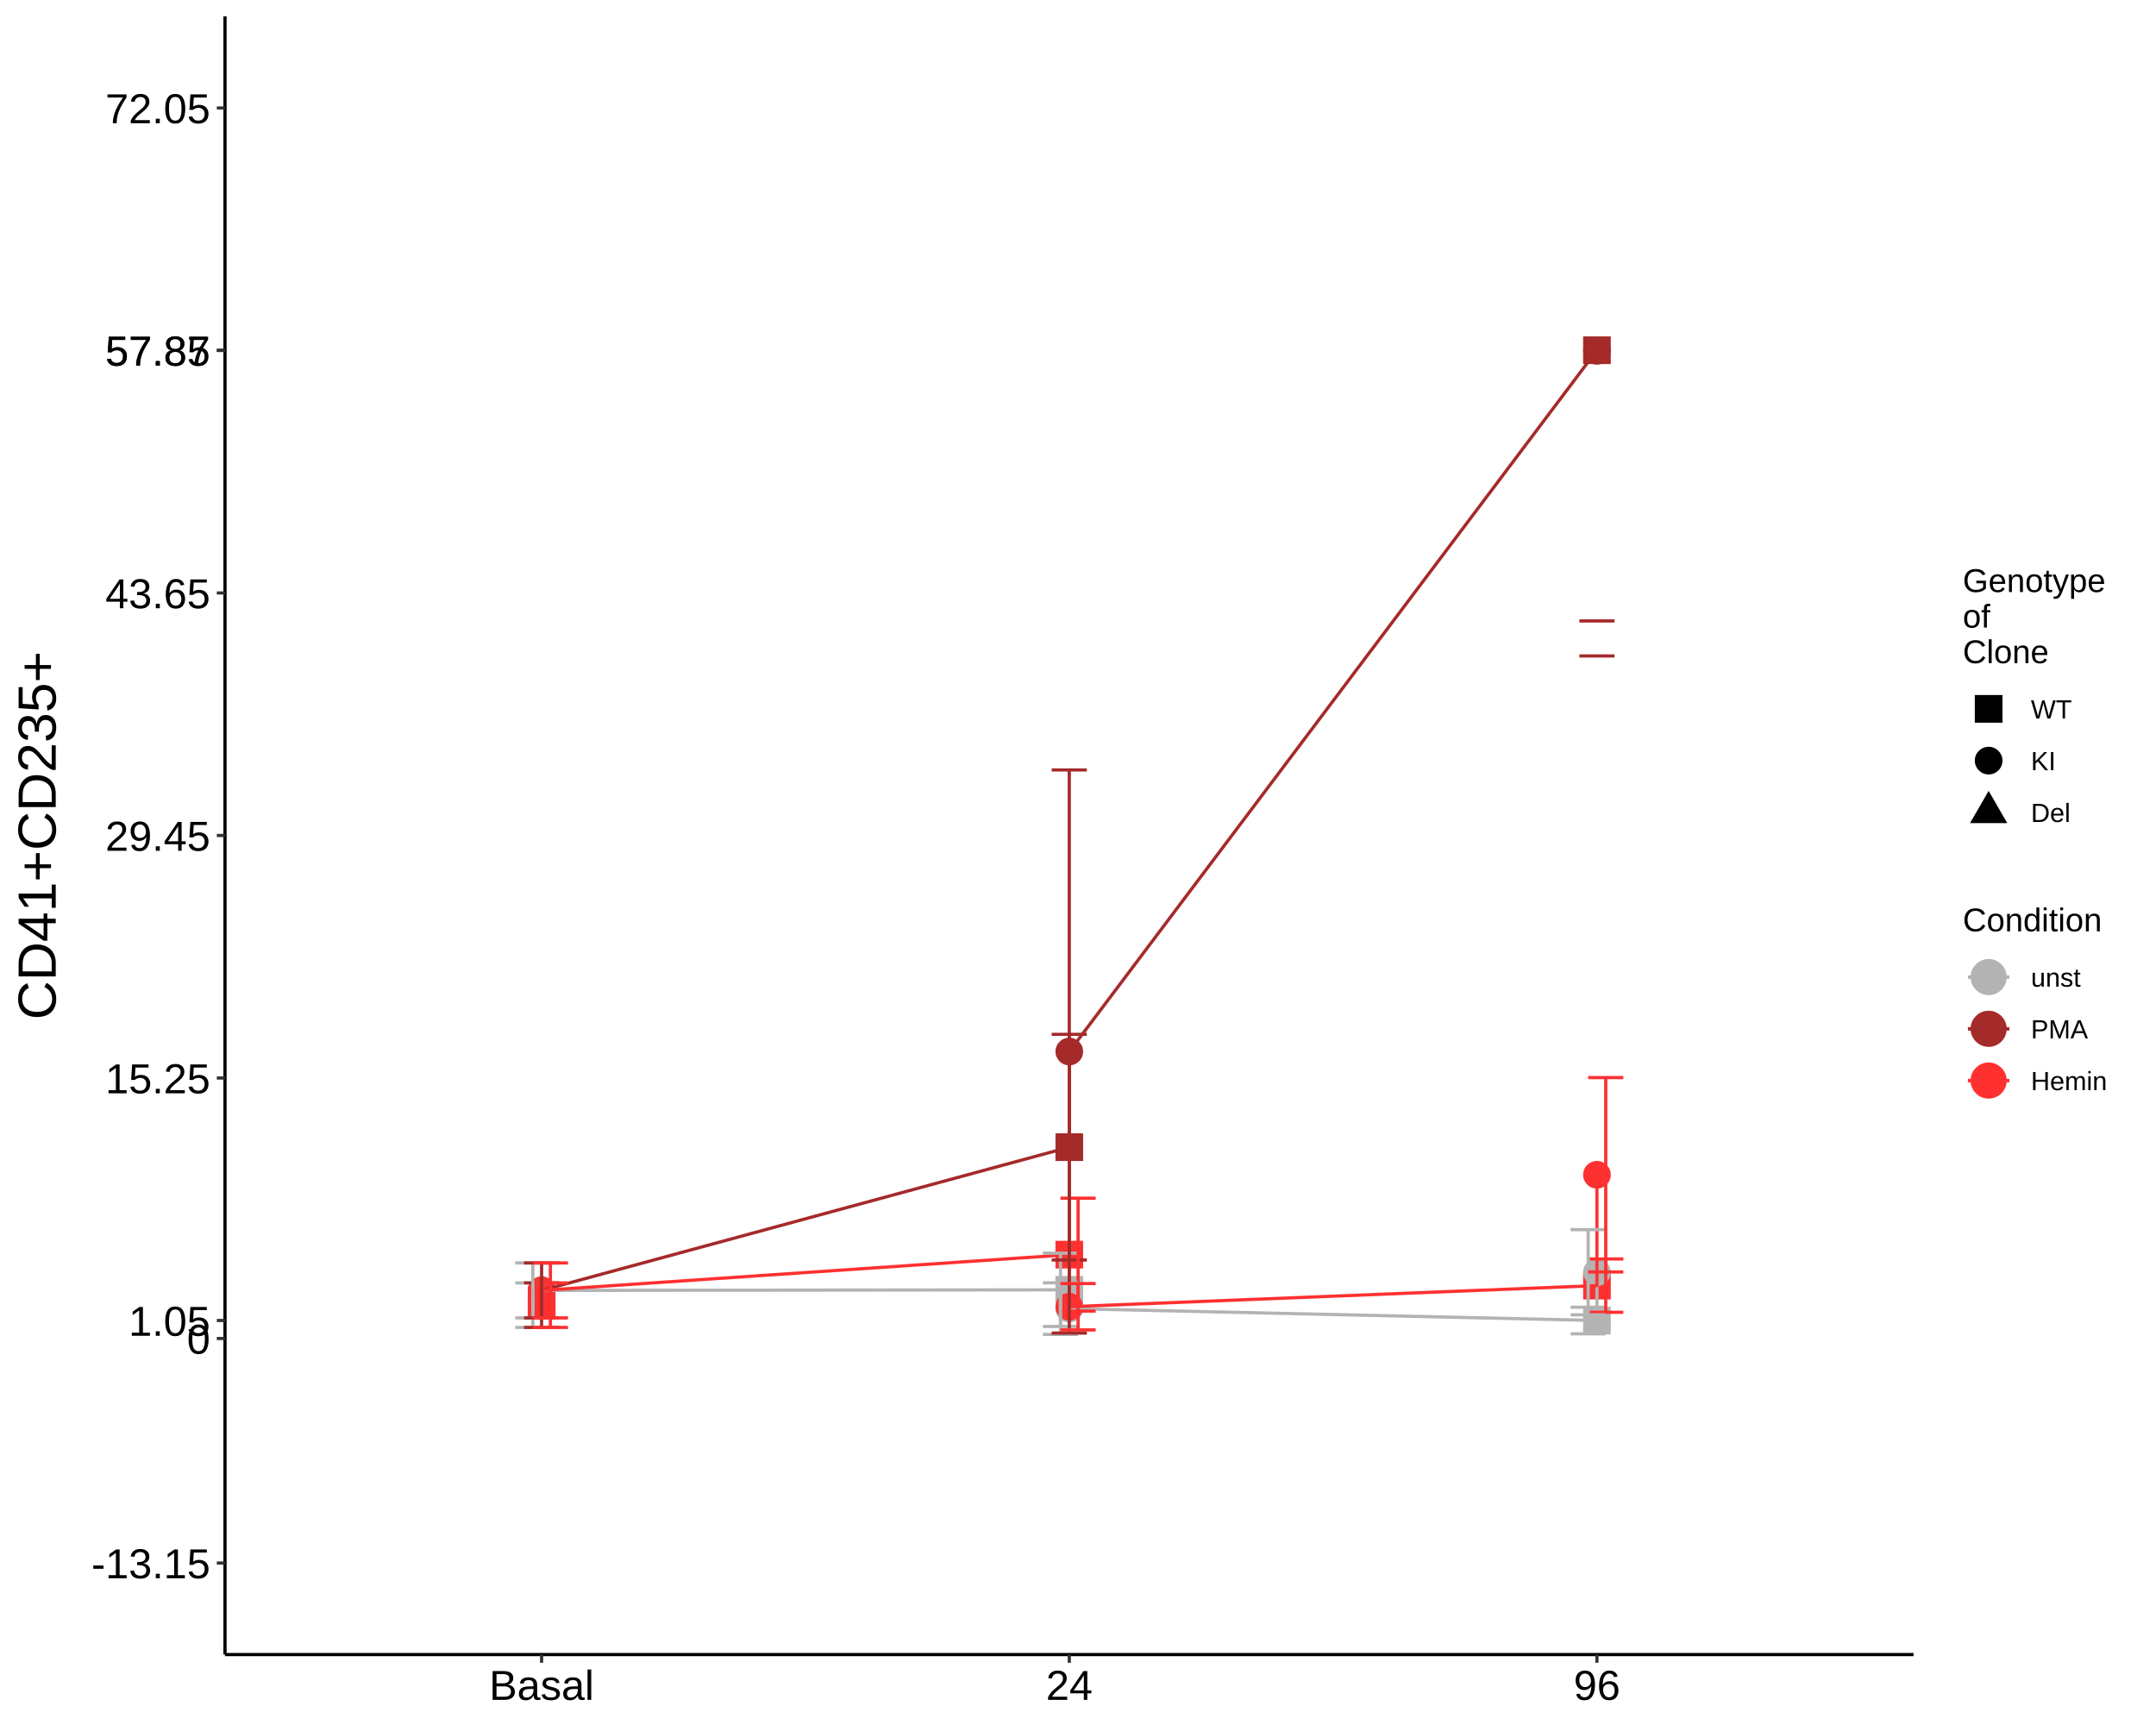
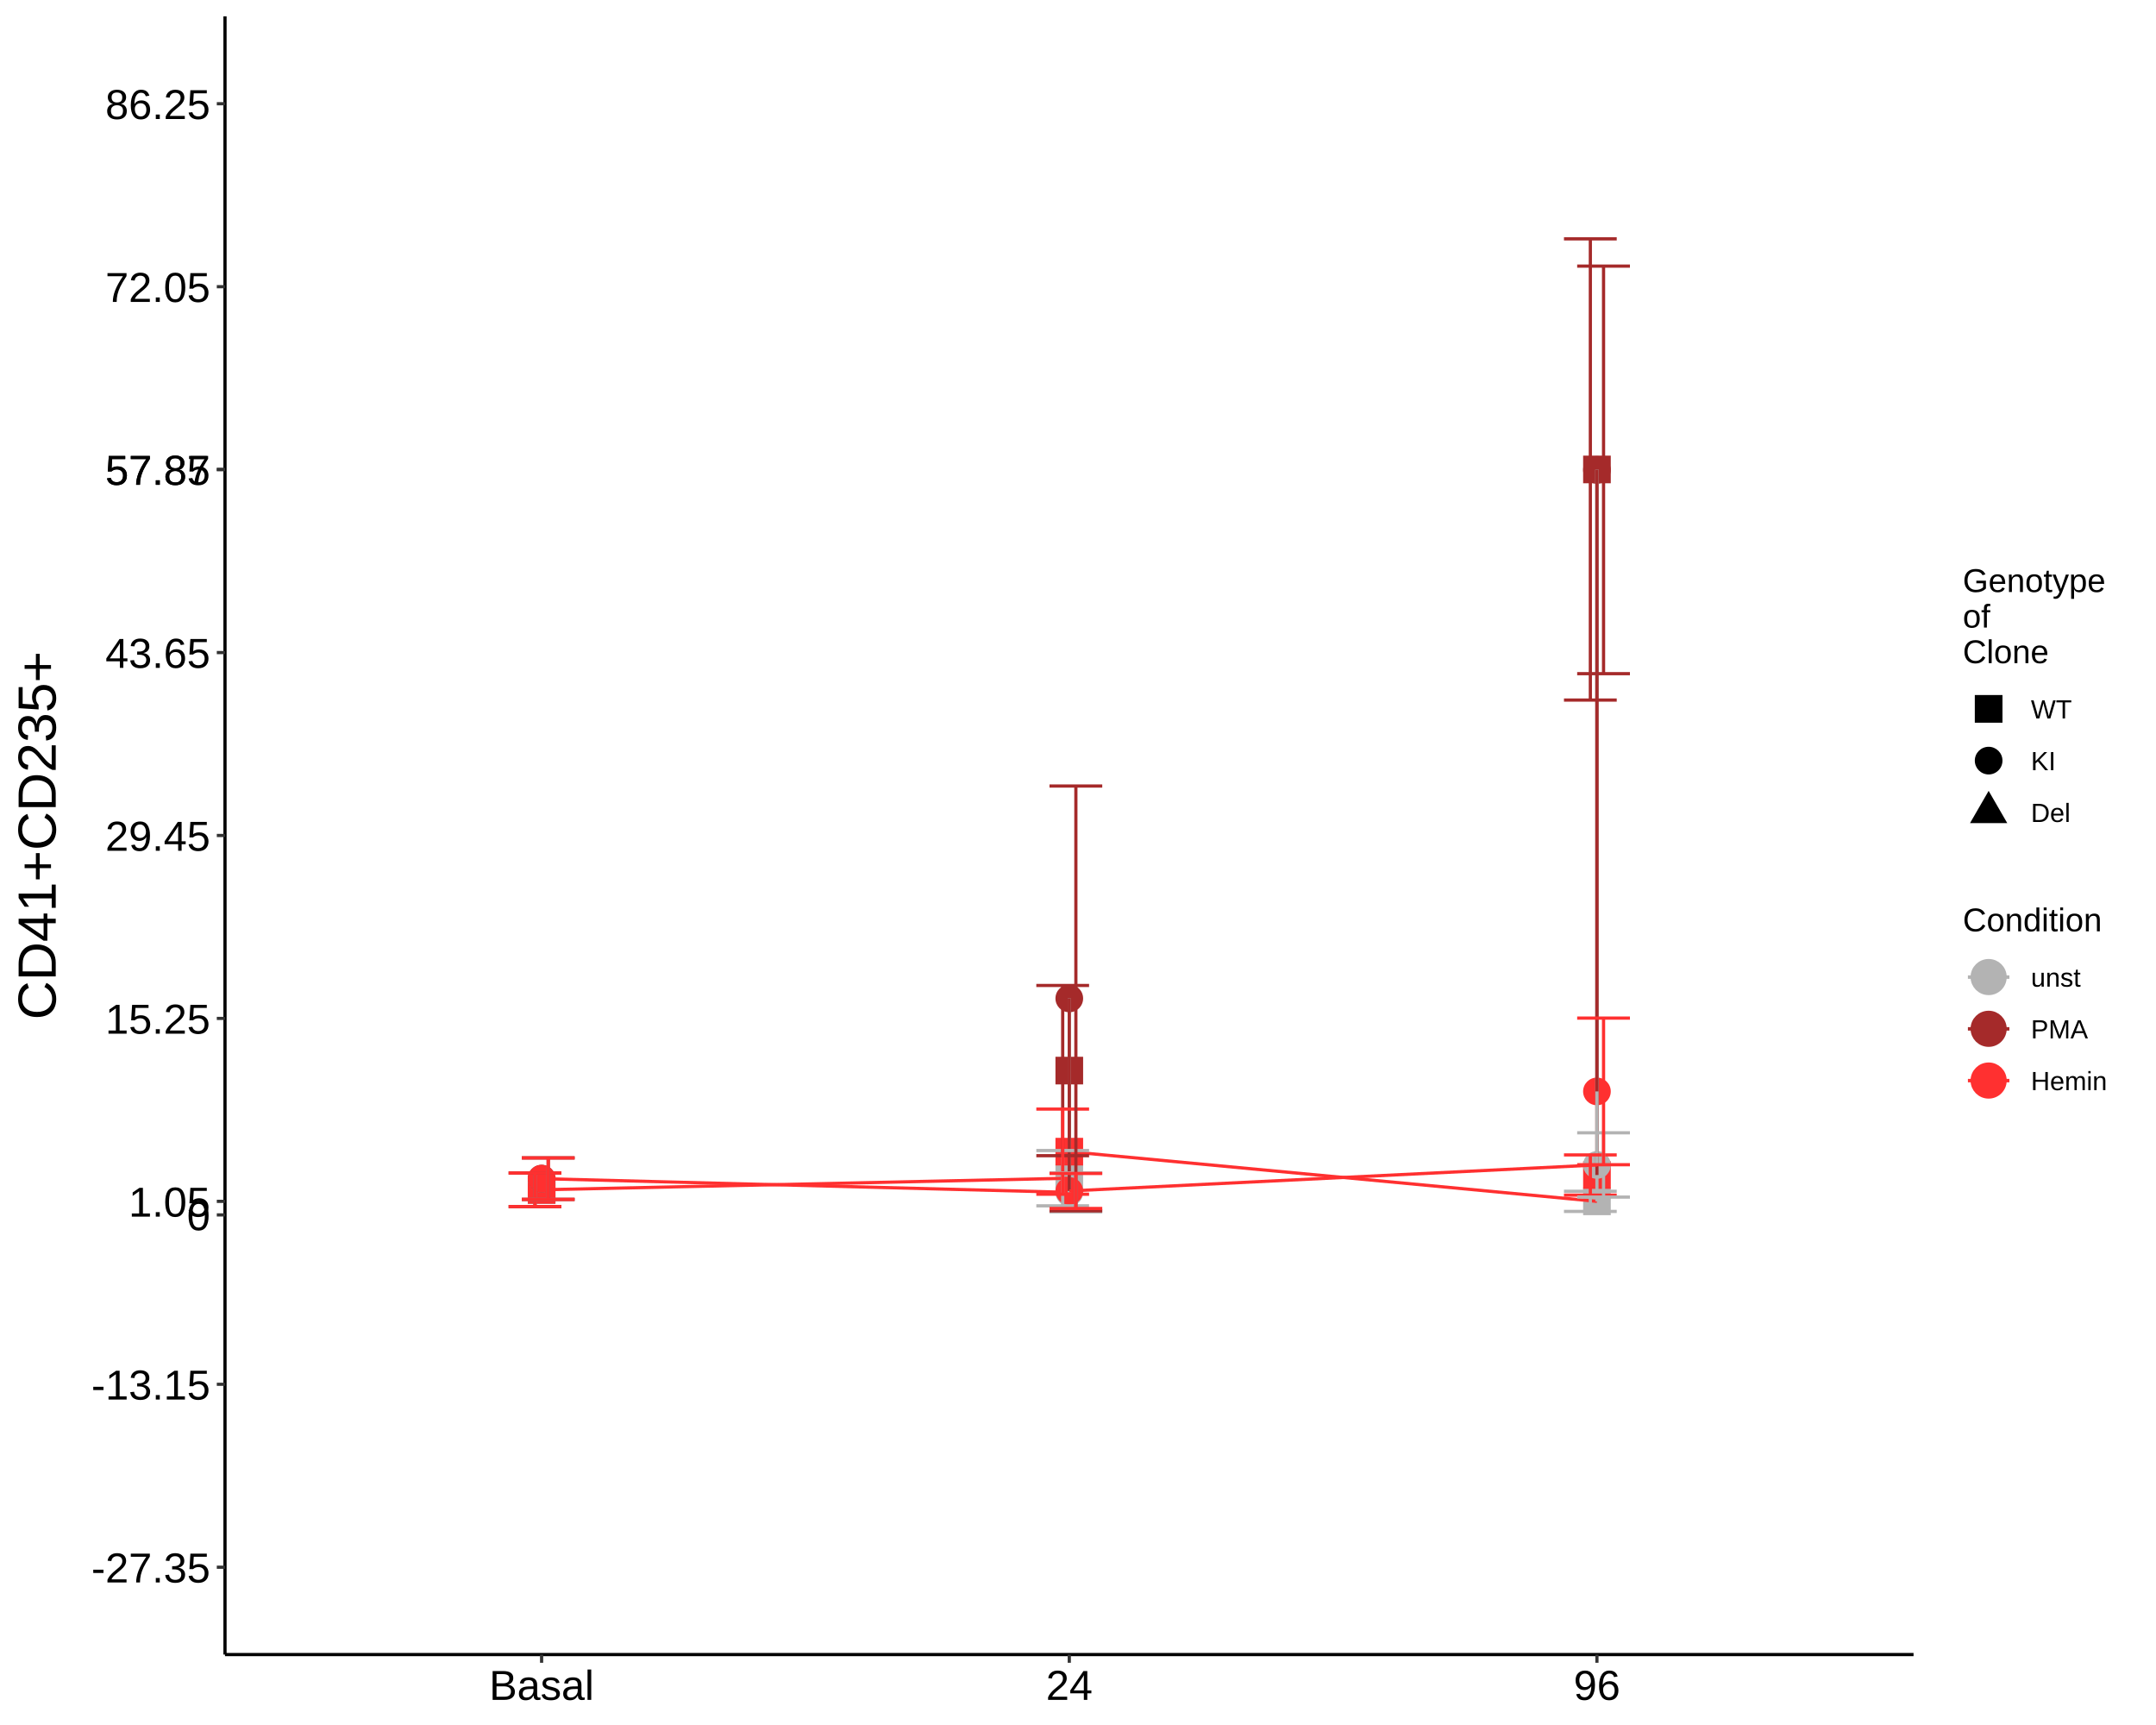
<svg xmlns="http://www.w3.org/2000/svg" class="svglite" width="720.00pt" height="576.00pt" viewBox="0 0 720.00 576.00">
  <defs>
    <style type="text/css">
    .svglite line, .svglite polyline, .svglite polygon, .svglite path, .svglite rect, .svglite circle {
      fill: none;
      stroke: #000000;
      stroke-linecap: round;
      stroke-linejoin: round;
      stroke-miterlimit: 10.00;
    }
  </style>
  </defs>
  <rect width="100%" height="100%" style="stroke: none; fill: #FFFFFF;" />
  <defs>
    <clipPath id="cpMC4wMHw3MjAuMDB8MC4wMHw1NzYuMDA=">
      <rect x="0.00" y="0.00" width="720.00" height="576.00" />
    </clipPath>
  </defs>
  <g clip-path="url(#cpMC4wMHw3MjAuMDB8MC4wMHw1NzYuMDA=)">
    <rect x="0" y="0.00" width="720.00" height="576.00" style="stroke-width: 1.07; stroke: #FFFFFF; fill: #FFFFFF;" />
  </g>
  <defs>
    <clipPath id="cpNzUuMTR8NjM5LjAzfDUuNDh8NTUyLjQ4">
      <rect x="75.14" y="5.48" width="563.89" height="547.00" />
    </clipPath>
  </defs>
  <g clip-path="url(#cpNzUuMTR8NjM5LjAzfDUuNDh8NTUyLjQ4)">
    <rect x="75.14" y="5.48" width="563.89" height="547.00" style="stroke-width: 1.07; stroke: none; fill: #FFFFFF;" />
-     <polygon points="176.25,440.43 185.49,440.43 185.49,431.19 176.25,431.19 " style="stroke-width: 2.83; stroke: none; fill: #B3B3B3;" />
-     <polygon points="352.47,435.31 361.71,435.31 361.71,426.07 352.47,426.07 " style="stroke-width: 2.83; stroke: none; fill: #B3B3B3;" />
-     <polygon points="528.69,445.55 537.92,445.55 537.92,436.32 528.69,436.32 " style="stroke-width: 2.83; stroke: none; fill: #B3B3B3;" />
-     <polygon points="176.25,440.43 185.49,440.43 185.49,431.19 176.25,431.19 " style="stroke-width: 2.83; stroke: none; fill: #A52A2A;" />
-     <polygon points="352.47,387.67 361.71,387.67 361.71,378.43 352.47,378.43 " style="stroke-width: 2.83; stroke: none; fill: #A52A2A;" />
-     <polygon points="528.69,121.57 537.92,121.57 537.92,112.33 528.69,112.33 " style="stroke-width: 2.83; stroke: none; fill: #A52A2A;" />
-     <polygon points="176.25,440.43 185.49,440.43 185.49,431.19 176.25,431.19 " style="stroke-width: 2.83; stroke: none; fill: #FF3030;" />
-     <polygon points="352.47,423.56 361.71,423.56 361.71,414.32 352.47,414.32 " style="stroke-width: 2.83; stroke: none; fill: #FF3030;" />
-     <polygon points="528.69,433.90 537.92,433.90 537.92,424.66 528.69,424.66 " style="stroke-width: 2.83; stroke: none; fill: #FF3030;" />
-     <circle cx="180.87" cy="430.89" r="4.62" style="stroke-width: 2.83; stroke: none; fill: #B3B3B3;" />
-     <circle cx="357.09" cy="436.96" r="4.62" style="stroke-width: 2.83; stroke: none; fill: #B3B3B3;" />
-     <circle cx="533.30" cy="424.81" r="4.62" style="stroke-width: 2.83; stroke: none; fill: #B3B3B3;" />
-     <circle cx="180.87" cy="430.89" r="4.62" style="stroke-width: 2.83; stroke: none; fill: #A52A2A;" />
-     <circle cx="357.09" cy="351.12" r="4.62" style="stroke-width: 2.83; stroke: none; fill: #A52A2A;" />
-     <circle cx="533.30" cy="117.14" r="4.62" style="stroke-width: 2.83; stroke: none; fill: #A52A2A;" />
-     <circle cx="180.87" cy="430.89" r="4.62" style="stroke-width: 2.83; stroke: none; fill: #FF3030;" />
-     <circle cx="357.09" cy="436.33" r="4.62" style="stroke-width: 2.83; stroke: none; fill: #FF3030;" />
-     <circle cx="533.30" cy="392.27" r="4.62" style="stroke-width: 2.83; stroke: none; fill: #FF3030;" />
-     <polyline points="180.87,435.81 180.87,430.89 357.09,430.69 357.09,436.96 533.30,440.93 533.30,424.81 " style="stroke-width: 1.07; stroke: #B3B3B3; stroke-linecap: butt;" />
-     <polyline points="180.87,435.81 180.87,430.89 357.09,383.05 357.09,351.12 533.30,116.95 533.30,117.14 " style="stroke-width: 1.07; stroke: #A52A2A; stroke-linecap: butt;" />
-     <polyline points="180.87,435.81 180.87,430.89 357.09,418.94 357.09,436.33 533.30,429.28 533.30,392.27 " style="stroke-width: 1.07; stroke: #FF3030; stroke-linecap: butt;" />
-     <polyline points="172.06,428.38 183.81,428.38 " style="stroke-width: 1.07; stroke: #B3B3B3; stroke-linecap: butt;" />
-     <polyline points="177.94,428.38 177.94,443.24 " style="stroke-width: 1.07; stroke: #B3B3B3; stroke-linecap: butt;" />
-     <polyline points="172.06,443.24 183.81,443.24 " style="stroke-width: 1.07; stroke: #B3B3B3; stroke-linecap: butt;" />
-     <polyline points="348.28,418.45 360.03,418.45 " style="stroke-width: 1.07; stroke: #B3B3B3; stroke-linecap: butt;" />
-     <polyline points="354.15,418.45 354.15,442.93 " style="stroke-width: 1.07; stroke: #B3B3B3; stroke-linecap: butt;" />
-     <polyline points="348.28,442.93 360.03,442.93 " style="stroke-width: 1.07; stroke: #B3B3B3; stroke-linecap: butt;" />
-     <polyline points="524.49,436.49 536.24,436.49 " style="stroke-width: 1.07; stroke: #B3B3B3; stroke-linecap: butt;" />
-     <polyline points="530.37,436.49 530.37,445.38 " style="stroke-width: 1.07; stroke: #B3B3B3; stroke-linecap: butt;" />
-     <polyline points="524.49,445.38 536.24,445.38 " style="stroke-width: 1.07; stroke: #B3B3B3; stroke-linecap: butt;" />
-     <polyline points="175.00,428.38 186.75,428.38 " style="stroke-width: 1.07; stroke: #A52A2A; stroke-linecap: butt;" />
-     <polyline points="180.87,428.38 180.87,443.24 " style="stroke-width: 1.07; stroke: #A52A2A; stroke-linecap: butt;" />
-     <polyline points="175.00,443.24 186.75,443.24 " style="stroke-width: 1.07; stroke: #A52A2A; stroke-linecap: butt;" />
-     <polyline points="351.21,345.38 362.96,345.38 " style="stroke-width: 1.07; stroke: #A52A2A; stroke-linecap: butt;" />
-     <polyline points="357.09,345.38 357.09,420.73 " style="stroke-width: 1.07; stroke: #A52A2A; stroke-linecap: butt;" />
-     <polyline points="351.21,420.73 362.96,420.73 " style="stroke-width: 1.07; stroke: #A52A2A; stroke-linecap: butt;" />
-     <polyline points="527.43,219.03 539.18,219.03 " style="stroke-width: 1.07; stroke: #A52A2A; stroke-linecap: butt;" />
-     <polyline points="177.94,428.38 189.68,428.38 " style="stroke-width: 1.07; stroke: #FF3030; stroke-linecap: butt;" />
-     <polyline points="183.81,428.38 183.81,443.24 " style="stroke-width: 1.07; stroke: #FF3030; stroke-linecap: butt;" />
-     <polyline points="177.94,443.24 189.68,443.24 " style="stroke-width: 1.07; stroke: #FF3030; stroke-linecap: butt;" />
-     <polyline points="354.15,400.09 365.90,400.09 " style="stroke-width: 1.07; stroke: #FF3030; stroke-linecap: butt;" />
-     <polyline points="360.03,400.09 360.03,437.79 " style="stroke-width: 1.07; stroke: #FF3030; stroke-linecap: butt;" />
-     <polyline points="354.15,437.79 365.90,437.79 " style="stroke-width: 1.07; stroke: #FF3030; stroke-linecap: butt;" />
-     <polyline points="530.37,420.38 542.12,420.38 " style="stroke-width: 1.07; stroke: #FF3030; stroke-linecap: butt;" />
-     <polyline points="536.24,420.38 536.24,438.19 " style="stroke-width: 1.07; stroke: #FF3030; stroke-linecap: butt;" />
-     <polyline points="530.37,438.19 542.12,438.19 " style="stroke-width: 1.07; stroke: #FF3030; stroke-linecap: butt;" />
-     <polyline points="172.06,421.71 183.81,421.71 " style="stroke-width: 1.07; stroke: #B3B3B3; stroke-linecap: butt;" />
-     <polyline points="177.94,421.71 177.94,440.07 " style="stroke-width: 1.07; stroke: #B3B3B3; stroke-linecap: butt;" />
-     <polyline points="172.06,440.07 183.81,440.07 " style="stroke-width: 1.07; stroke: #B3B3B3; stroke-linecap: butt;" />
-     <polyline points="348.28,428.35 360.03,428.35 " style="stroke-width: 1.07; stroke: #B3B3B3; stroke-linecap: butt;" />
-     <polyline points="354.15,428.35 354.15,445.58 " style="stroke-width: 1.07; stroke: #B3B3B3; stroke-linecap: butt;" />
-     <polyline points="348.28,445.58 360.03,445.58 " style="stroke-width: 1.07; stroke: #B3B3B3; stroke-linecap: butt;" />
-     <polyline points="524.49,410.59 536.24,410.59 " style="stroke-width: 1.07; stroke: #B3B3B3; stroke-linecap: butt;" />
-     <polyline points="530.37,410.59 530.37,439.04 " style="stroke-width: 1.07; stroke: #B3B3B3; stroke-linecap: butt;" />
-     <polyline points="524.49,439.04 536.24,439.04 " style="stroke-width: 1.07; stroke: #B3B3B3; stroke-linecap: butt;" />
-     <polyline points="175.00,421.71 186.75,421.71 " style="stroke-width: 1.07; stroke: #A52A2A; stroke-linecap: butt;" />
-     <polyline points="180.87,421.71 180.87,440.07 " style="stroke-width: 1.07; stroke: #A52A2A; stroke-linecap: butt;" />
-     <polyline points="175.00,440.07 186.75,440.07 " style="stroke-width: 1.07; stroke: #A52A2A; stroke-linecap: butt;" />
-     <polyline points="351.21,257.10 362.96,257.10 " style="stroke-width: 1.07; stroke: #A52A2A; stroke-linecap: butt;" />
-     <polyline points="357.09,257.10 357.09,445.13 " style="stroke-width: 1.07; stroke: #A52A2A; stroke-linecap: butt;" />
-     <polyline points="351.21,445.13 362.96,445.13 " style="stroke-width: 1.07; stroke: #A52A2A; stroke-linecap: butt;" />
-     <polyline points="527.43,207.34 539.18,207.34 " style="stroke-width: 1.07; stroke: #A52A2A; stroke-linecap: butt;" />
-     <polyline points="177.94,421.71 189.68,421.71 " style="stroke-width: 1.07; stroke: #FF3030; stroke-linecap: butt;" />
-     <polyline points="183.81,421.71 183.81,440.07 " style="stroke-width: 1.07; stroke: #FF3030; stroke-linecap: butt;" />
-     <polyline points="177.94,440.07 189.68,440.07 " style="stroke-width: 1.07; stroke: #FF3030; stroke-linecap: butt;" />
-     <polyline points="354.15,428.59 365.90,428.59 " style="stroke-width: 1.07; stroke: #FF3030; stroke-linecap: butt;" />
-     <polyline points="360.03,428.59 360.03,444.08 " style="stroke-width: 1.07; stroke: #FF3030; stroke-linecap: butt;" />
-     <polyline points="354.15,444.08 365.90,444.08 " style="stroke-width: 1.07; stroke: #FF3030; stroke-linecap: butt;" />
-     <polyline points="530.37,359.83 542.12,359.83 " style="stroke-width: 1.07; stroke: #FF3030; stroke-linecap: butt;" />
-     <polyline points="536.24,359.83 536.24,424.72 " style="stroke-width: 1.07; stroke: #FF3030; stroke-linecap: butt;" />
-     <polyline points="530.37,424.72 542.12,424.72 " style="stroke-width: 1.07; stroke: #FF3030; stroke-linecap: butt;" />
+     <polygon points="176.25,401.90 185.49,401.90 185.49,392.66 176.25,392.66 " style="stroke-width: 2.83; stroke: none; fill: #B3B3B3;" />
+     <polygon points="352.47,398.04 361.71,398.04 361.71,388.80 352.47,388.80 " style="stroke-width: 2.83; stroke: none; fill: #B3B3B3;" />
+     <polygon points="528.69,405.76 537.92,405.76 537.92,396.53 528.69,396.53 " style="stroke-width: 2.83; stroke: none; fill: #B3B3B3;" />
+     <polygon points="176.25,401.90 185.49,401.90 185.49,392.66 176.25,392.66 " style="stroke-width: 2.83; stroke: none; fill: #A52A2A;" />
+     <polygon points="352.47,362.10 361.71,362.10 361.71,352.87 352.47,352.87 " style="stroke-width: 2.83; stroke: none; fill: #A52A2A;" />
+     <polygon points="528.69,161.37 537.92,161.37 537.92,152.14 528.69,152.14 " style="stroke-width: 2.83; stroke: none; fill: #A52A2A;" />
+     <polygon points="176.25,401.90 185.49,401.90 185.49,392.66 176.25,392.66 " style="stroke-width: 2.83; stroke: none; fill: #FF3030;" />
+     <polygon points="352.47,389.17 361.71,389.17 361.71,379.94 352.47,379.94 " style="stroke-width: 2.83; stroke: none; fill: #FF3030;" />
+     <polygon points="528.69,396.97 537.92,396.97 537.92,387.74 528.69,387.74 " style="stroke-width: 2.83; stroke: none; fill: #FF3030;" />
+     <circle cx="180.87" cy="393.57" r="4.62" style="stroke-width: 2.83; stroke: none; fill: #B3B3B3;" />
+     <circle cx="357.09" cy="398.15" r="4.62" style="stroke-width: 2.83; stroke: none; fill: #B3B3B3;" />
+     <circle cx="533.30" cy="388.99" r="4.62" style="stroke-width: 2.83; stroke: none; fill: #B3B3B3;" />
+     <circle cx="180.87" cy="393.57" r="4.62" style="stroke-width: 2.83; stroke: none; fill: #A52A2A;" />
+     <circle cx="357.09" cy="333.39" r="4.62" style="stroke-width: 2.83; stroke: none; fill: #A52A2A;" />
+     <circle cx="533.30" cy="156.90" r="4.62" style="stroke-width: 2.83; stroke: none; fill: #A52A2A;" />
+     <circle cx="180.87" cy="393.57" r="4.62" style="stroke-width: 2.83; stroke: none; fill: #FF3030;" />
+     <circle cx="357.09" cy="397.68" r="4.62" style="stroke-width: 2.83; stroke: none; fill: #FF3030;" />
+     <circle cx="533.30" cy="364.44" r="4.62" style="stroke-width: 2.83; stroke: none; fill: #FF3030;" />
+     <line x1="180.87" y1="397.28" x2="180.87" y2="397.28" style="stroke-width: 1.07; stroke: #B3B3B3; stroke-linecap: butt;" />
+     <line x1="180.87" y1="397.28" x2="180.87" y2="397.28" style="stroke-width: 1.07; stroke: #A52A2A; stroke-linecap: butt;" />
+     <line x1="180.87" y1="397.28" x2="357.09" y2="393.42" style="stroke-width: 1.07; stroke: #FF3030; stroke-linecap: butt;" />
+     <line x1="357.09" y1="393.42" x2="357.09" y2="357.48" style="stroke-width: 1.07; stroke: #B3B3B3; stroke-linecap: butt;" />
+     <line x1="357.09" y1="357.48" x2="357.09" y2="384.56" style="stroke-width: 1.07; stroke: #A52A2A; stroke-linecap: butt;" />
+     <line x1="357.09" y1="384.56" x2="533.30" y2="401.15" style="stroke-width: 1.07; stroke: #FF3030; stroke-linecap: butt;" />
+     <line x1="533.30" y1="401.15" x2="533.30" y2="156.75" style="stroke-width: 1.07; stroke: #B3B3B3; stroke-linecap: butt;" />
+     <line x1="533.30" y1="156.75" x2="533.30" y2="392.36" style="stroke-width: 1.07; stroke: #A52A2A; stroke-linecap: butt;" />
+     <line x1="180.87" y1="393.57" x2="180.87" y2="393.57" style="stroke-width: 1.07; stroke: #B3B3B3; stroke-linecap: butt;" />
+     <line x1="180.87" y1="393.57" x2="180.87" y2="393.57" style="stroke-width: 1.07; stroke: #A52A2A; stroke-linecap: butt;" />
+     <line x1="180.87" y1="393.57" x2="357.09" y2="398.15" style="stroke-width: 1.07; stroke: #FF3030; stroke-linecap: butt;" />
+     <line x1="357.09" y1="398.15" x2="357.09" y2="333.39" style="stroke-width: 1.07; stroke: #B3B3B3; stroke-linecap: butt;" />
+     <line x1="357.09" y1="333.39" x2="357.09" y2="397.68" style="stroke-width: 1.07; stroke: #A52A2A; stroke-linecap: butt;" />
+     <line x1="357.09" y1="397.68" x2="533.30" y2="388.99" style="stroke-width: 1.07; stroke: #FF3030; stroke-linecap: butt;" />
+     <line x1="533.30" y1="388.99" x2="533.30" y2="156.90" style="stroke-width: 1.07; stroke: #B3B3B3; stroke-linecap: butt;" />
+     <line x1="533.30" y1="156.90" x2="533.30" y2="364.44" style="stroke-width: 1.07; stroke: #A52A2A; stroke-linecap: butt;" />
+     <polyline points="169.86,391.68 187.48,391.68 " style="stroke-width: 1.07; stroke: #B3B3B3; stroke-linecap: butt;" />
+     <polyline points="178.67,391.68 178.67,402.89 " style="stroke-width: 1.07; stroke: #B3B3B3; stroke-linecap: butt;" />
+     <polyline points="169.86,402.89 187.48,402.89 " style="stroke-width: 1.07; stroke: #B3B3B3; stroke-linecap: butt;" />
+     <polyline points="346.08,384.18 363.70,384.18 " style="stroke-width: 1.07; stroke: #B3B3B3; stroke-linecap: butt;" />
+     <polyline points="354.89,384.18 354.89,402.65 " style="stroke-width: 1.07; stroke: #B3B3B3; stroke-linecap: butt;" />
+     <polyline points="346.08,402.65 363.70,402.65 " style="stroke-width: 1.07; stroke: #B3B3B3; stroke-linecap: butt;" />
+     <polyline points="522.29,397.79 539.91,397.79 " style="stroke-width: 1.07; stroke: #B3B3B3; stroke-linecap: butt;" />
+     <polyline points="531.10,397.79 531.10,404.50 " style="stroke-width: 1.07; stroke: #B3B3B3; stroke-linecap: butt;" />
+     <polyline points="522.29,404.50 539.91,404.50 " style="stroke-width: 1.07; stroke: #B3B3B3; stroke-linecap: butt;" />
+     <polyline points="169.86,391.68 187.48,391.68 " style="stroke-width: 1.07; stroke: #A52A2A; stroke-linecap: butt;" />
+     <polyline points="178.67,391.68 178.67,402.89 " style="stroke-width: 1.07; stroke: #A52A2A; stroke-linecap: butt;" />
+     <polyline points="169.86,402.89 187.48,402.89 " style="stroke-width: 1.07; stroke: #A52A2A; stroke-linecap: butt;" />
+     <polyline points="346.08,329.06 363.70,329.06 " style="stroke-width: 1.07; stroke: #A52A2A; stroke-linecap: butt;" />
+     <polyline points="354.89,329.06 354.89,385.90 " style="stroke-width: 1.07; stroke: #A52A2A; stroke-linecap: butt;" />
+     <polyline points="346.08,385.90 363.70,385.90 " style="stroke-width: 1.07; stroke: #A52A2A; stroke-linecap: butt;" />
+     <polyline points="522.29,79.75 539.91,79.75 " style="stroke-width: 1.07; stroke: #A52A2A; stroke-linecap: butt;" />
+     <polyline points="531.10,79.75 531.10,233.76 " style="stroke-width: 1.07; stroke: #A52A2A; stroke-linecap: butt;" />
+     <polyline points="522.29,233.76 539.91,233.76 " style="stroke-width: 1.07; stroke: #A52A2A; stroke-linecap: butt;" />
+     <polyline points="169.86,391.68 187.48,391.68 " style="stroke-width: 1.07; stroke: #FF3030; stroke-linecap: butt;" />
+     <polyline points="178.67,391.68 178.67,402.89 " style="stroke-width: 1.07; stroke: #FF3030; stroke-linecap: butt;" />
+     <polyline points="169.86,402.89 187.48,402.89 " style="stroke-width: 1.07; stroke: #FF3030; stroke-linecap: butt;" />
+     <polyline points="346.08,370.34 363.70,370.34 " style="stroke-width: 1.07; stroke: #FF3030; stroke-linecap: butt;" />
+     <polyline points="354.89,370.34 354.89,398.77 " style="stroke-width: 1.07; stroke: #FF3030; stroke-linecap: butt;" />
+     <polyline points="346.08,398.77 363.70,398.77 " style="stroke-width: 1.07; stroke: #FF3030; stroke-linecap: butt;" />
+     <polyline points="522.29,385.64 539.91,385.64 " style="stroke-width: 1.07; stroke: #FF3030; stroke-linecap: butt;" />
+     <polyline points="531.10,385.64 531.10,399.07 " style="stroke-width: 1.07; stroke: #FF3030; stroke-linecap: butt;" />
+     <polyline points="522.29,399.07 539.91,399.07 " style="stroke-width: 1.07; stroke: #FF3030; stroke-linecap: butt;" />
+     <polyline points="174.26,386.64 191.89,386.64 " style="stroke-width: 1.07; stroke: #B3B3B3; stroke-linecap: butt;" />
+     <polyline points="183.08,386.64 183.08,400.49 " style="stroke-width: 1.07; stroke: #B3B3B3; stroke-linecap: butt;" />
+     <polyline points="174.26,400.49 191.89,400.49 " style="stroke-width: 1.07; stroke: #B3B3B3; stroke-linecap: butt;" />
+     <polyline points="350.48,391.65 368.10,391.65 " style="stroke-width: 1.07; stroke: #B3B3B3; stroke-linecap: butt;" />
+     <polyline points="359.29,391.65 359.29,404.65 " style="stroke-width: 1.07; stroke: #B3B3B3; stroke-linecap: butt;" />
+     <polyline points="350.48,404.65 368.10,404.65 " style="stroke-width: 1.07; stroke: #B3B3B3; stroke-linecap: butt;" />
+     <polyline points="526.70,378.26 544.32,378.26 " style="stroke-width: 1.07; stroke: #B3B3B3; stroke-linecap: butt;" />
+     <polyline points="535.51,378.26 535.51,399.72 " style="stroke-width: 1.07; stroke: #B3B3B3; stroke-linecap: butt;" />
+     <polyline points="526.70,399.72 544.32,399.72 " style="stroke-width: 1.07; stroke: #B3B3B3; stroke-linecap: butt;" />
+     <polyline points="174.26,386.64 191.89,386.64 " style="stroke-width: 1.07; stroke: #A52A2A; stroke-linecap: butt;" />
+     <polyline points="183.08,386.64 183.08,400.49 " style="stroke-width: 1.07; stroke: #A52A2A; stroke-linecap: butt;" />
+     <polyline points="174.26,400.49 191.89,400.49 " style="stroke-width: 1.07; stroke: #A52A2A; stroke-linecap: butt;" />
+     <polyline points="350.48,262.47 368.10,262.47 " style="stroke-width: 1.07; stroke: #A52A2A; stroke-linecap: butt;" />
+     <polyline points="359.29,262.47 359.29,404.31 " style="stroke-width: 1.07; stroke: #A52A2A; stroke-linecap: butt;" />
+     <polyline points="350.48,404.31 368.10,404.31 " style="stroke-width: 1.07; stroke: #A52A2A; stroke-linecap: butt;" />
+     <polyline points="526.70,88.85 544.32,88.85 " style="stroke-width: 1.07; stroke: #A52A2A; stroke-linecap: butt;" />
+     <polyline points="535.51,88.85 535.51,224.94 " style="stroke-width: 1.07; stroke: #A52A2A; stroke-linecap: butt;" />
+     <polyline points="526.70,224.94 544.32,224.94 " style="stroke-width: 1.07; stroke: #A52A2A; stroke-linecap: butt;" />
+     <polyline points="174.26,386.64 191.89,386.64 " style="stroke-width: 1.07; stroke: #FF3030; stroke-linecap: butt;" />
+     <polyline points="183.08,386.64 183.08,400.49 " style="stroke-width: 1.07; stroke: #FF3030; stroke-linecap: butt;" />
+     <polyline points="174.26,400.49 191.89,400.49 " style="stroke-width: 1.07; stroke: #FF3030; stroke-linecap: butt;" />
+     <polyline points="350.48,391.83 368.10,391.83 " style="stroke-width: 1.07; stroke: #FF3030; stroke-linecap: butt;" />
+     <polyline points="359.29,391.83 359.29,403.52 " style="stroke-width: 1.07; stroke: #FF3030; stroke-linecap: butt;" />
+     <polyline points="350.48,403.52 368.10,403.52 " style="stroke-width: 1.07; stroke: #FF3030; stroke-linecap: butt;" />
+     <polyline points="526.70,339.96 544.32,339.96 " style="stroke-width: 1.07; stroke: #FF3030; stroke-linecap: butt;" />
+     <polyline points="535.51,339.96 535.51,388.91 " style="stroke-width: 1.07; stroke: #FF3030; stroke-linecap: butt;" />
+     <polyline points="526.70,388.91 544.32,388.91 " style="stroke-width: 1.07; stroke: #FF3030; stroke-linecap: butt;" />
  </g>
  <g clip-path="url(#cpMC4wMHw3MjAuMDB8MC4wMHw1NzYuMDA=)">
    <polyline points="75.14,552.48 75.14,5.48 " style="stroke-width: 1.07; stroke-linecap: butt;" />
-     <text x="70.21" y="527.01" text-anchor="end" style="font-size: 14.00px; font-family: Arimo;" textLength="45.12px" lengthAdjust="spacingAndGlyphs">-13.15</text>
-     <text x="70.21" y="452.04" text-anchor="end" style="font-size: 14.00px; font-family: Arimo;" textLength="8.91px" lengthAdjust="spacingAndGlyphs">0</text>
-     <text x="70.21" y="446.04" text-anchor="end" style="font-size: 14.00px; font-family: Arimo;" textLength="31.17px" lengthAdjust="spacingAndGlyphs">1.05</text>
-     <text x="70.21" y="365.06" text-anchor="end" style="font-size: 14.00px; font-family: Arimo;" textLength="40.08px" lengthAdjust="spacingAndGlyphs">15.25</text>
+     <text x="70.21" y="528.41" text-anchor="end" style="font-size: 14.00px; font-family: Arimo;" textLength="45.12px" lengthAdjust="spacingAndGlyphs">-27.35</text>
+     <text x="70.21" y="467.33" text-anchor="end" style="font-size: 14.00px; font-family: Arimo;" textLength="45.12px" lengthAdjust="spacingAndGlyphs">-13.15</text>
+     <text x="70.21" y="410.78" text-anchor="end" style="font-size: 14.00px; font-family: Arimo;" textLength="8.91px" lengthAdjust="spacingAndGlyphs">0</text>
+     <text x="70.21" y="406.25" text-anchor="end" style="font-size: 14.00px; font-family: Arimo;" textLength="31.17px" lengthAdjust="spacingAndGlyphs">1.05</text>
+     <text x="70.21" y="345.16" text-anchor="end" style="font-size: 14.00px; font-family: Arimo;" textLength="40.08px" lengthAdjust="spacingAndGlyphs">15.25</text>
    <text x="70.21" y="284.08" text-anchor="end" style="font-size: 14.00px; font-family: Arimo;" textLength="40.08px" lengthAdjust="spacingAndGlyphs">29.45</text>
-     <text x="70.21" y="203.10" text-anchor="end" style="font-size: 14.00px; font-family: Arimo;" textLength="40.08px" lengthAdjust="spacingAndGlyphs">43.65</text>
-     <text x="70.21" y="122.12" text-anchor="end" style="font-size: 14.00px; font-family: Arimo;" textLength="40.08px" lengthAdjust="spacingAndGlyphs">57.85</text>
-     <text x="70.21" y="122.05" text-anchor="end" style="font-size: 14.00px; font-family: Arimo;" textLength="40.08px" lengthAdjust="spacingAndGlyphs">57.87</text>
-     <text x="70.21" y="41.15" text-anchor="end" style="font-size: 14.00px; font-family: Arimo;" textLength="40.08px" lengthAdjust="spacingAndGlyphs">72.05</text>
-     <polyline points="72.40,521.91 75.14,521.91 " style="stroke-width: 1.07; stroke: #333333; stroke-linecap: butt;" />
-     <polyline points="72.40,446.94 75.14,446.94 " style="stroke-width: 1.07; stroke: #333333; stroke-linecap: butt;" />
-     <polyline points="72.40,440.93 75.14,440.93 " style="stroke-width: 1.07; stroke: #333333; stroke-linecap: butt;" />
-     <polyline points="72.40,359.96 75.14,359.96 " style="stroke-width: 1.07; stroke: #333333; stroke-linecap: butt;" />
+     <text x="70.21" y="223.00" text-anchor="end" style="font-size: 14.00px; font-family: Arimo;" textLength="40.08px" lengthAdjust="spacingAndGlyphs">43.65</text>
+     <text x="70.21" y="161.91" text-anchor="end" style="font-size: 14.00px; font-family: Arimo;" textLength="40.08px" lengthAdjust="spacingAndGlyphs">57.85</text>
+     <text x="70.21" y="161.86" text-anchor="end" style="font-size: 14.00px; font-family: Arimo;" textLength="40.08px" lengthAdjust="spacingAndGlyphs">57.87</text>
+     <text x="70.21" y="100.83" text-anchor="end" style="font-size: 14.00px; font-family: Arimo;" textLength="40.08px" lengthAdjust="spacingAndGlyphs">72.05</text>
+     <text x="70.21" y="39.75" text-anchor="end" style="font-size: 14.00px; font-family: Arimo;" textLength="40.08px" lengthAdjust="spacingAndGlyphs">86.25</text>
+     <polyline points="72.40,523.31 75.14,523.31 " style="stroke-width: 1.07; stroke: #333333; stroke-linecap: butt;" />
+     <polyline points="72.40,462.23 75.14,462.23 " style="stroke-width: 1.07; stroke: #333333; stroke-linecap: butt;" />
+     <polyline points="72.40,405.68 75.14,405.68 " style="stroke-width: 1.07; stroke: #333333; stroke-linecap: butt;" />
+     <polyline points="72.40,401.15 75.14,401.15 " style="stroke-width: 1.07; stroke: #333333; stroke-linecap: butt;" />
+     <polyline points="72.40,340.06 75.14,340.06 " style="stroke-width: 1.07; stroke: #333333; stroke-linecap: butt;" />
    <polyline points="72.40,278.98 75.14,278.98 " style="stroke-width: 1.07; stroke: #333333; stroke-linecap: butt;" />
-     <polyline points="72.40,198.00 75.14,198.00 " style="stroke-width: 1.07; stroke: #333333; stroke-linecap: butt;" />
-     <polyline points="72.40,117.02 75.14,117.02 " style="stroke-width: 1.07; stroke: #333333; stroke-linecap: butt;" />
-     <polyline points="72.40,116.95 75.14,116.95 " style="stroke-width: 1.07; stroke: #333333; stroke-linecap: butt;" />
-     <polyline points="72.40,36.05 75.14,36.05 " style="stroke-width: 1.07; stroke: #333333; stroke-linecap: butt;" />
+     <polyline points="72.40,217.90 75.14,217.90 " style="stroke-width: 1.07; stroke: #333333; stroke-linecap: butt;" />
+     <polyline points="72.40,156.81 75.14,156.81 " style="stroke-width: 1.07; stroke: #333333; stroke-linecap: butt;" />
+     <polyline points="72.40,156.75 75.14,156.75 " style="stroke-width: 1.07; stroke: #333333; stroke-linecap: butt;" />
+     <polyline points="72.40,95.73 75.14,95.73 " style="stroke-width: 1.07; stroke: #333333; stroke-linecap: butt;" />
+     <polyline points="72.40,34.64 75.14,34.64 " style="stroke-width: 1.07; stroke: #333333; stroke-linecap: butt;" />
    <polyline points="75.14,552.48 639.03,552.48 " style="stroke-width: 1.07; stroke-linecap: butt;" />
    <polyline points="180.87,555.22 180.87,552.48 " style="stroke-width: 1.07; stroke: #333333; stroke-linecap: butt;" />
    <polyline points="357.09,555.22 357.09,552.48 " style="stroke-width: 1.07; stroke: #333333; stroke-linecap: butt;" />
    <polyline points="533.30,555.22 533.30,552.48 " style="stroke-width: 1.07; stroke: #333333; stroke-linecap: butt;" />
    <text x="180.87" y="567.61" text-anchor="middle" style="font-size: 14.00px; font-family: Arimo;" textLength="37.94px" lengthAdjust="spacingAndGlyphs">Basal</text>
    <text x="357.09" y="567.61" text-anchor="middle" style="font-size: 14.00px; font-family: Arimo;" textLength="17.81px" lengthAdjust="spacingAndGlyphs">24</text>
    <text x="533.30" y="567.61" text-anchor="middle" style="font-size: 14.00px; font-family: Arimo;" textLength="17.81px" lengthAdjust="spacingAndGlyphs">96</text>
    <text transform="translate(18.61,278.98) rotate(-90)" text-anchor="middle" style="font-size: 18.00px; font-family: Arimo;" textLength="140.31px" lengthAdjust="spacingAndGlyphs">CD41+CD235+</text>
    <rect x="649.99" y="183.03" width="64.53" height="102.35" style="stroke-width: 1.07; stroke: none; fill: #FFFFFF;" />
    <text x="655.47" y="197.68" style="font-size: 11.00px; font-family: Arimo;" textLength="53.57px" lengthAdjust="spacingAndGlyphs">Genotype</text>
    <text x="655.47" y="209.56" style="font-size: 11.00px; font-family: Arimo;" textLength="10.61px" lengthAdjust="spacingAndGlyphs">of</text>
    <text x="655.47" y="221.44" style="font-size: 11.00px; font-family: Arimo;" textLength="31.21px" lengthAdjust="spacingAndGlyphs">Clone</text>
    <polygon points="659.49,241.32 668.73,241.32 668.73,232.08 659.49,232.08 " style="stroke-width: 2.83; stroke: none; fill: #000000;" />
    <circle cx="664.11" cy="253.98" r="4.62" style="stroke-width: 2.83; stroke: none; fill: #000000;" />
    <polygon points="664.11,264.08 670.33,274.85 657.89,274.85 " style="stroke-width: 2.83; stroke: none; fill: #000000;" />
    <text x="678.23" y="239.91" style="font-size: 8.80px; font-family: Arimo;" textLength="14.07px" lengthAdjust="spacingAndGlyphs">WT</text>
    <text x="678.23" y="257.19" style="font-size: 8.80px; font-family: Arimo;" textLength="8.36px" lengthAdjust="spacingAndGlyphs">KI</text>
    <text x="678.23" y="274.47" style="font-size: 8.80px; font-family: Arimo;" textLength="14.64px" lengthAdjust="spacingAndGlyphs">Del</text>
    <rect x="649.99" y="296.34" width="63.46" height="78.59" style="stroke-width: 1.07; stroke: none; fill: #FFFFFF;" />
    <text x="655.47" y="310.98" style="font-size: 11.00px; font-family: Arimo;" textLength="52.50px" lengthAdjust="spacingAndGlyphs">Condition</text>
    <circle cx="664.11" cy="326.25" r="4.62" style="stroke-width: 2.83; stroke: #B3B3B3; fill: #B3B3B3;" />
    <line x1="657.20" y1="326.25" x2="671.03" y2="326.25" style="stroke-width: 1.07; stroke: #B3B3B3; stroke-linecap: butt;" />
    <line x1="657.20" y1="326.25" x2="671.03" y2="326.25" style="stroke-width: 1.07; stroke: #B3B3B3; stroke-linecap: butt;" />
    <circle cx="664.11" cy="343.53" r="4.62" style="stroke-width: 2.83; stroke: #A52A2A; fill: #A52A2A;" />
    <line x1="657.20" y1="343.53" x2="671.03" y2="343.53" style="stroke-width: 1.07; stroke: #A52A2A; stroke-linecap: butt;" />
    <line x1="657.20" y1="343.53" x2="671.03" y2="343.53" style="stroke-width: 1.07; stroke: #A52A2A; stroke-linecap: butt;" />
    <circle cx="664.11" cy="360.81" r="4.62" style="stroke-width: 2.83; stroke: #FF3030; fill: #FF3030;" />
    <line x1="657.20" y1="360.81" x2="671.03" y2="360.81" style="stroke-width: 1.07; stroke: #FF3030; stroke-linecap: butt;" />
    <line x1="657.20" y1="360.81" x2="671.03" y2="360.81" style="stroke-width: 1.07; stroke: #FF3030; stroke-linecap: butt;" />
    <text x="678.23" y="329.46" style="font-size: 8.80px; font-family: Arimo;" textLength="19.18px" lengthAdjust="spacingAndGlyphs">unst</text>
    <text x="678.23" y="346.74" style="font-size: 8.80px; font-family: Arimo;" textLength="18.91px" lengthAdjust="spacingAndGlyphs">PMA</text>
    <text x="678.23" y="364.02" style="font-size: 8.80px; font-family: Arimo;" textLength="28.62px" lengthAdjust="spacingAndGlyphs">Hemin</text>
  </g>
</svg>
